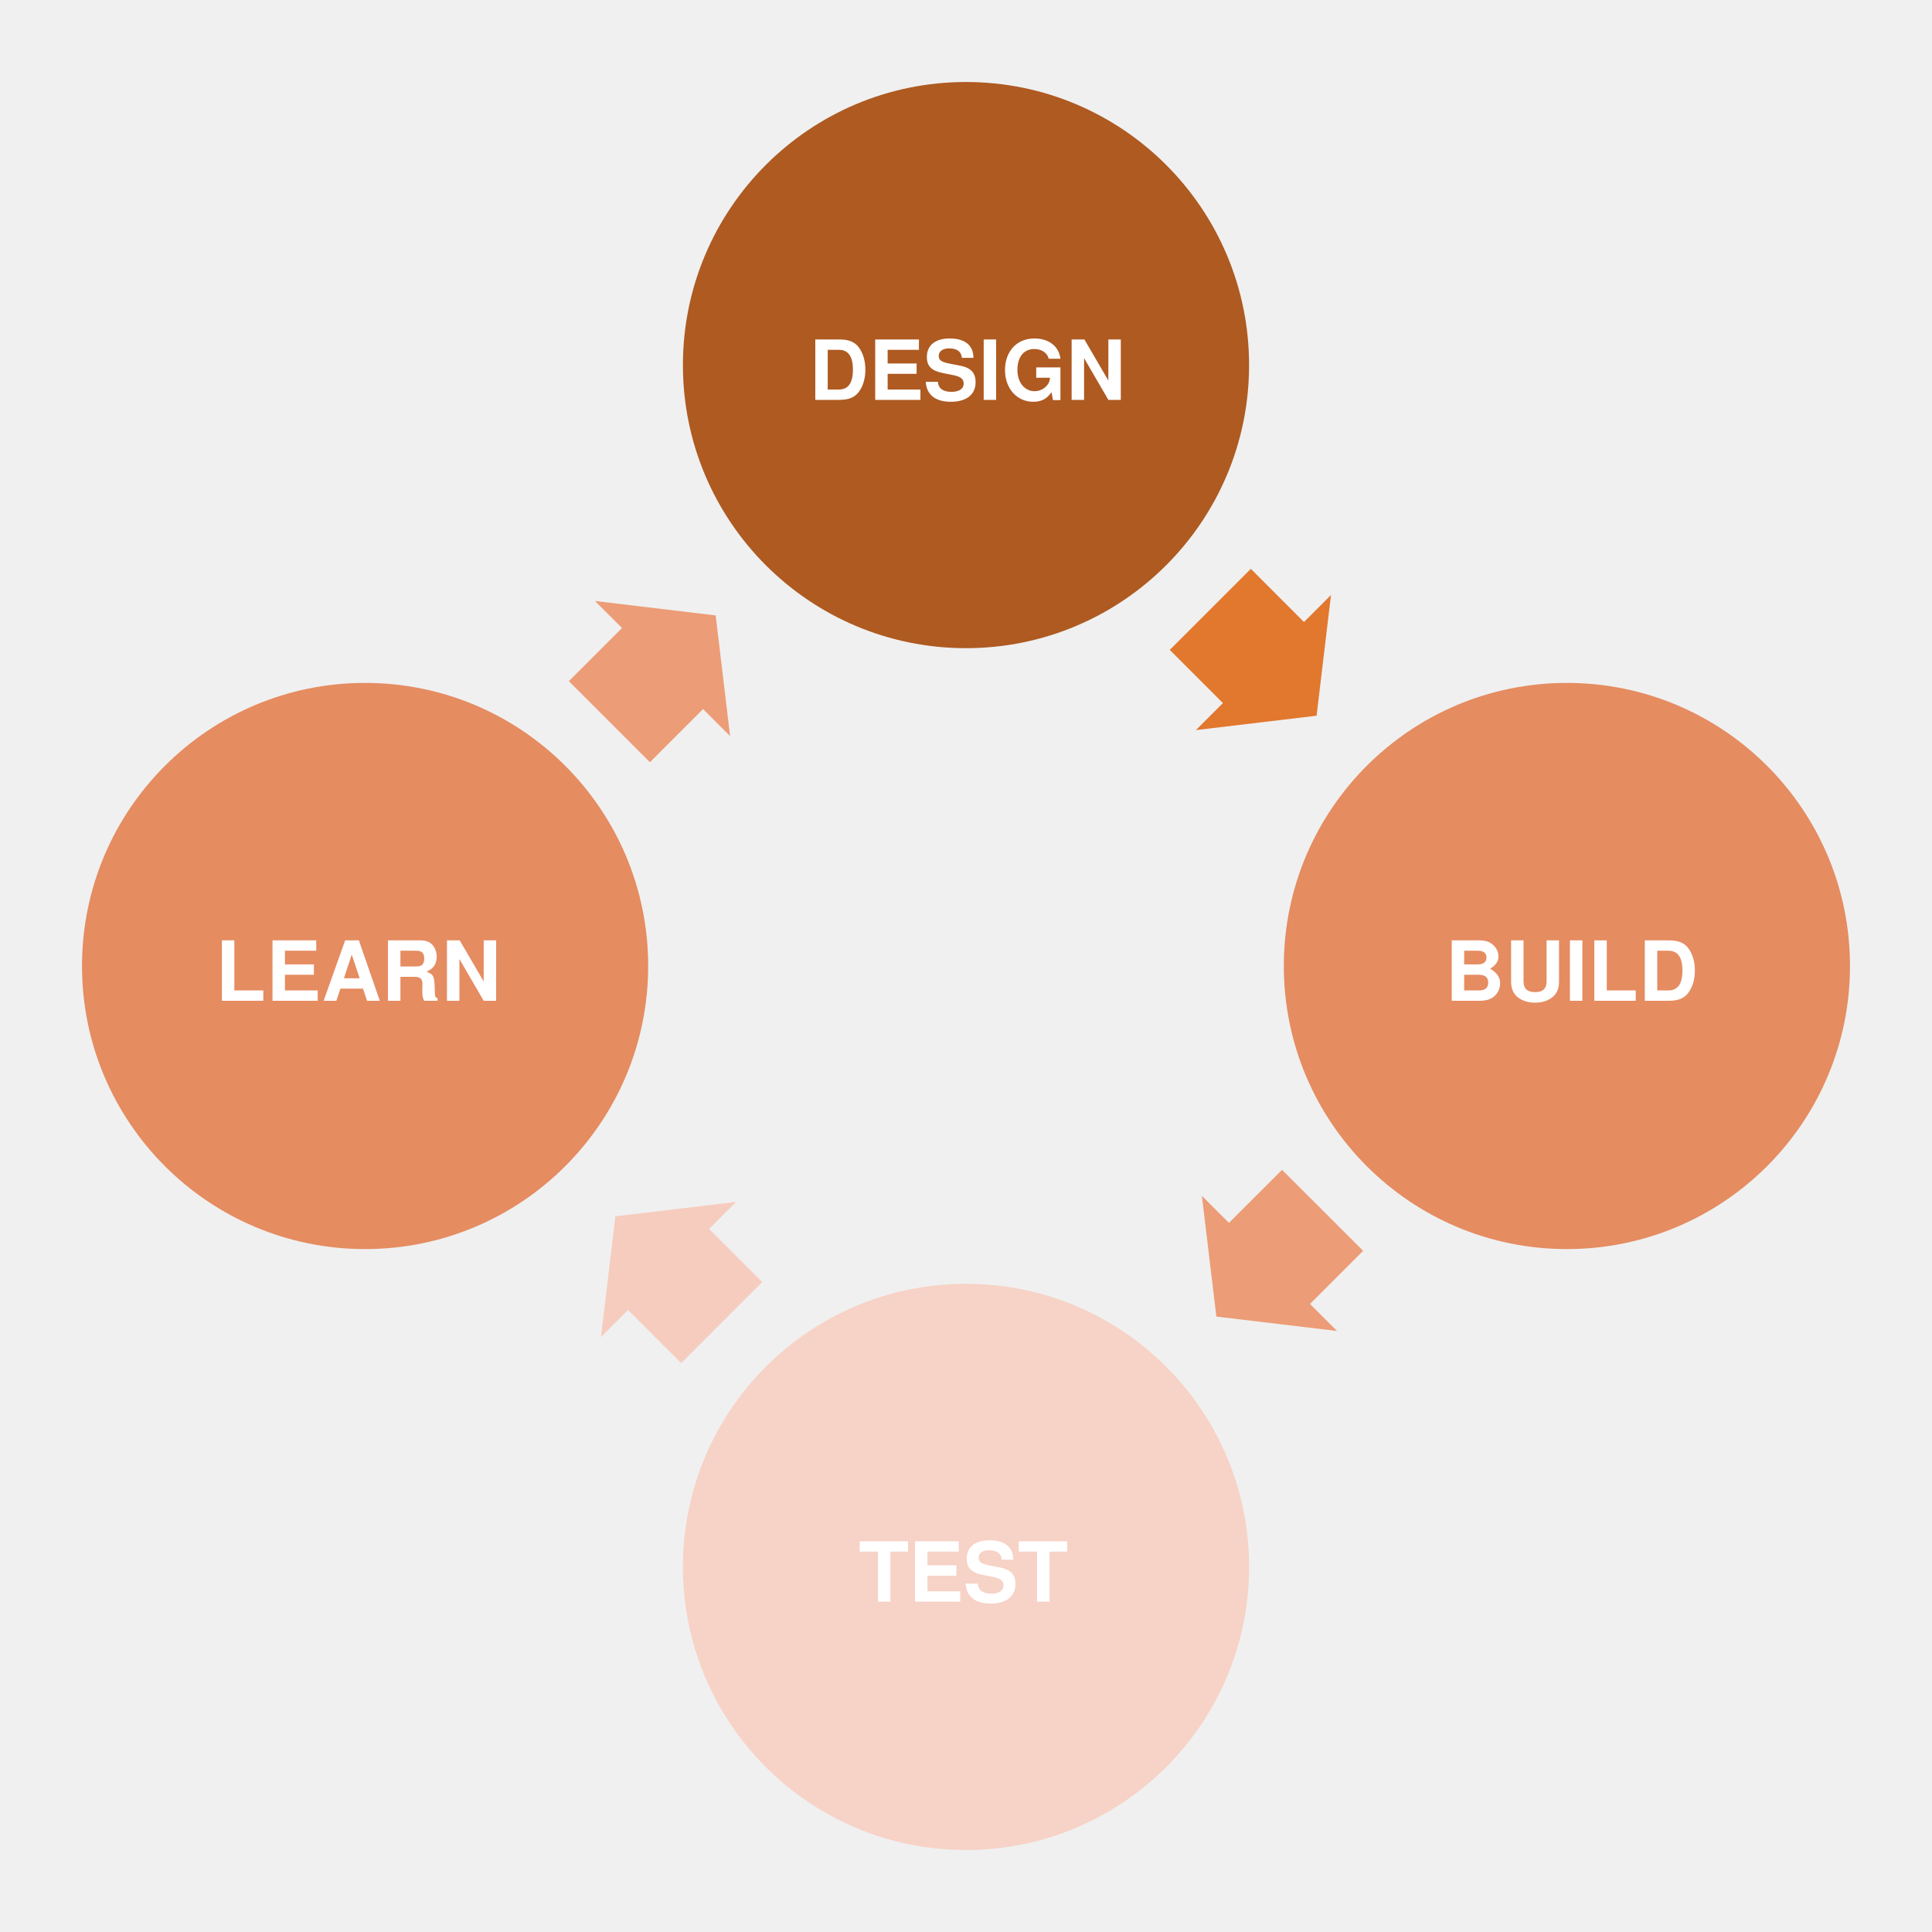
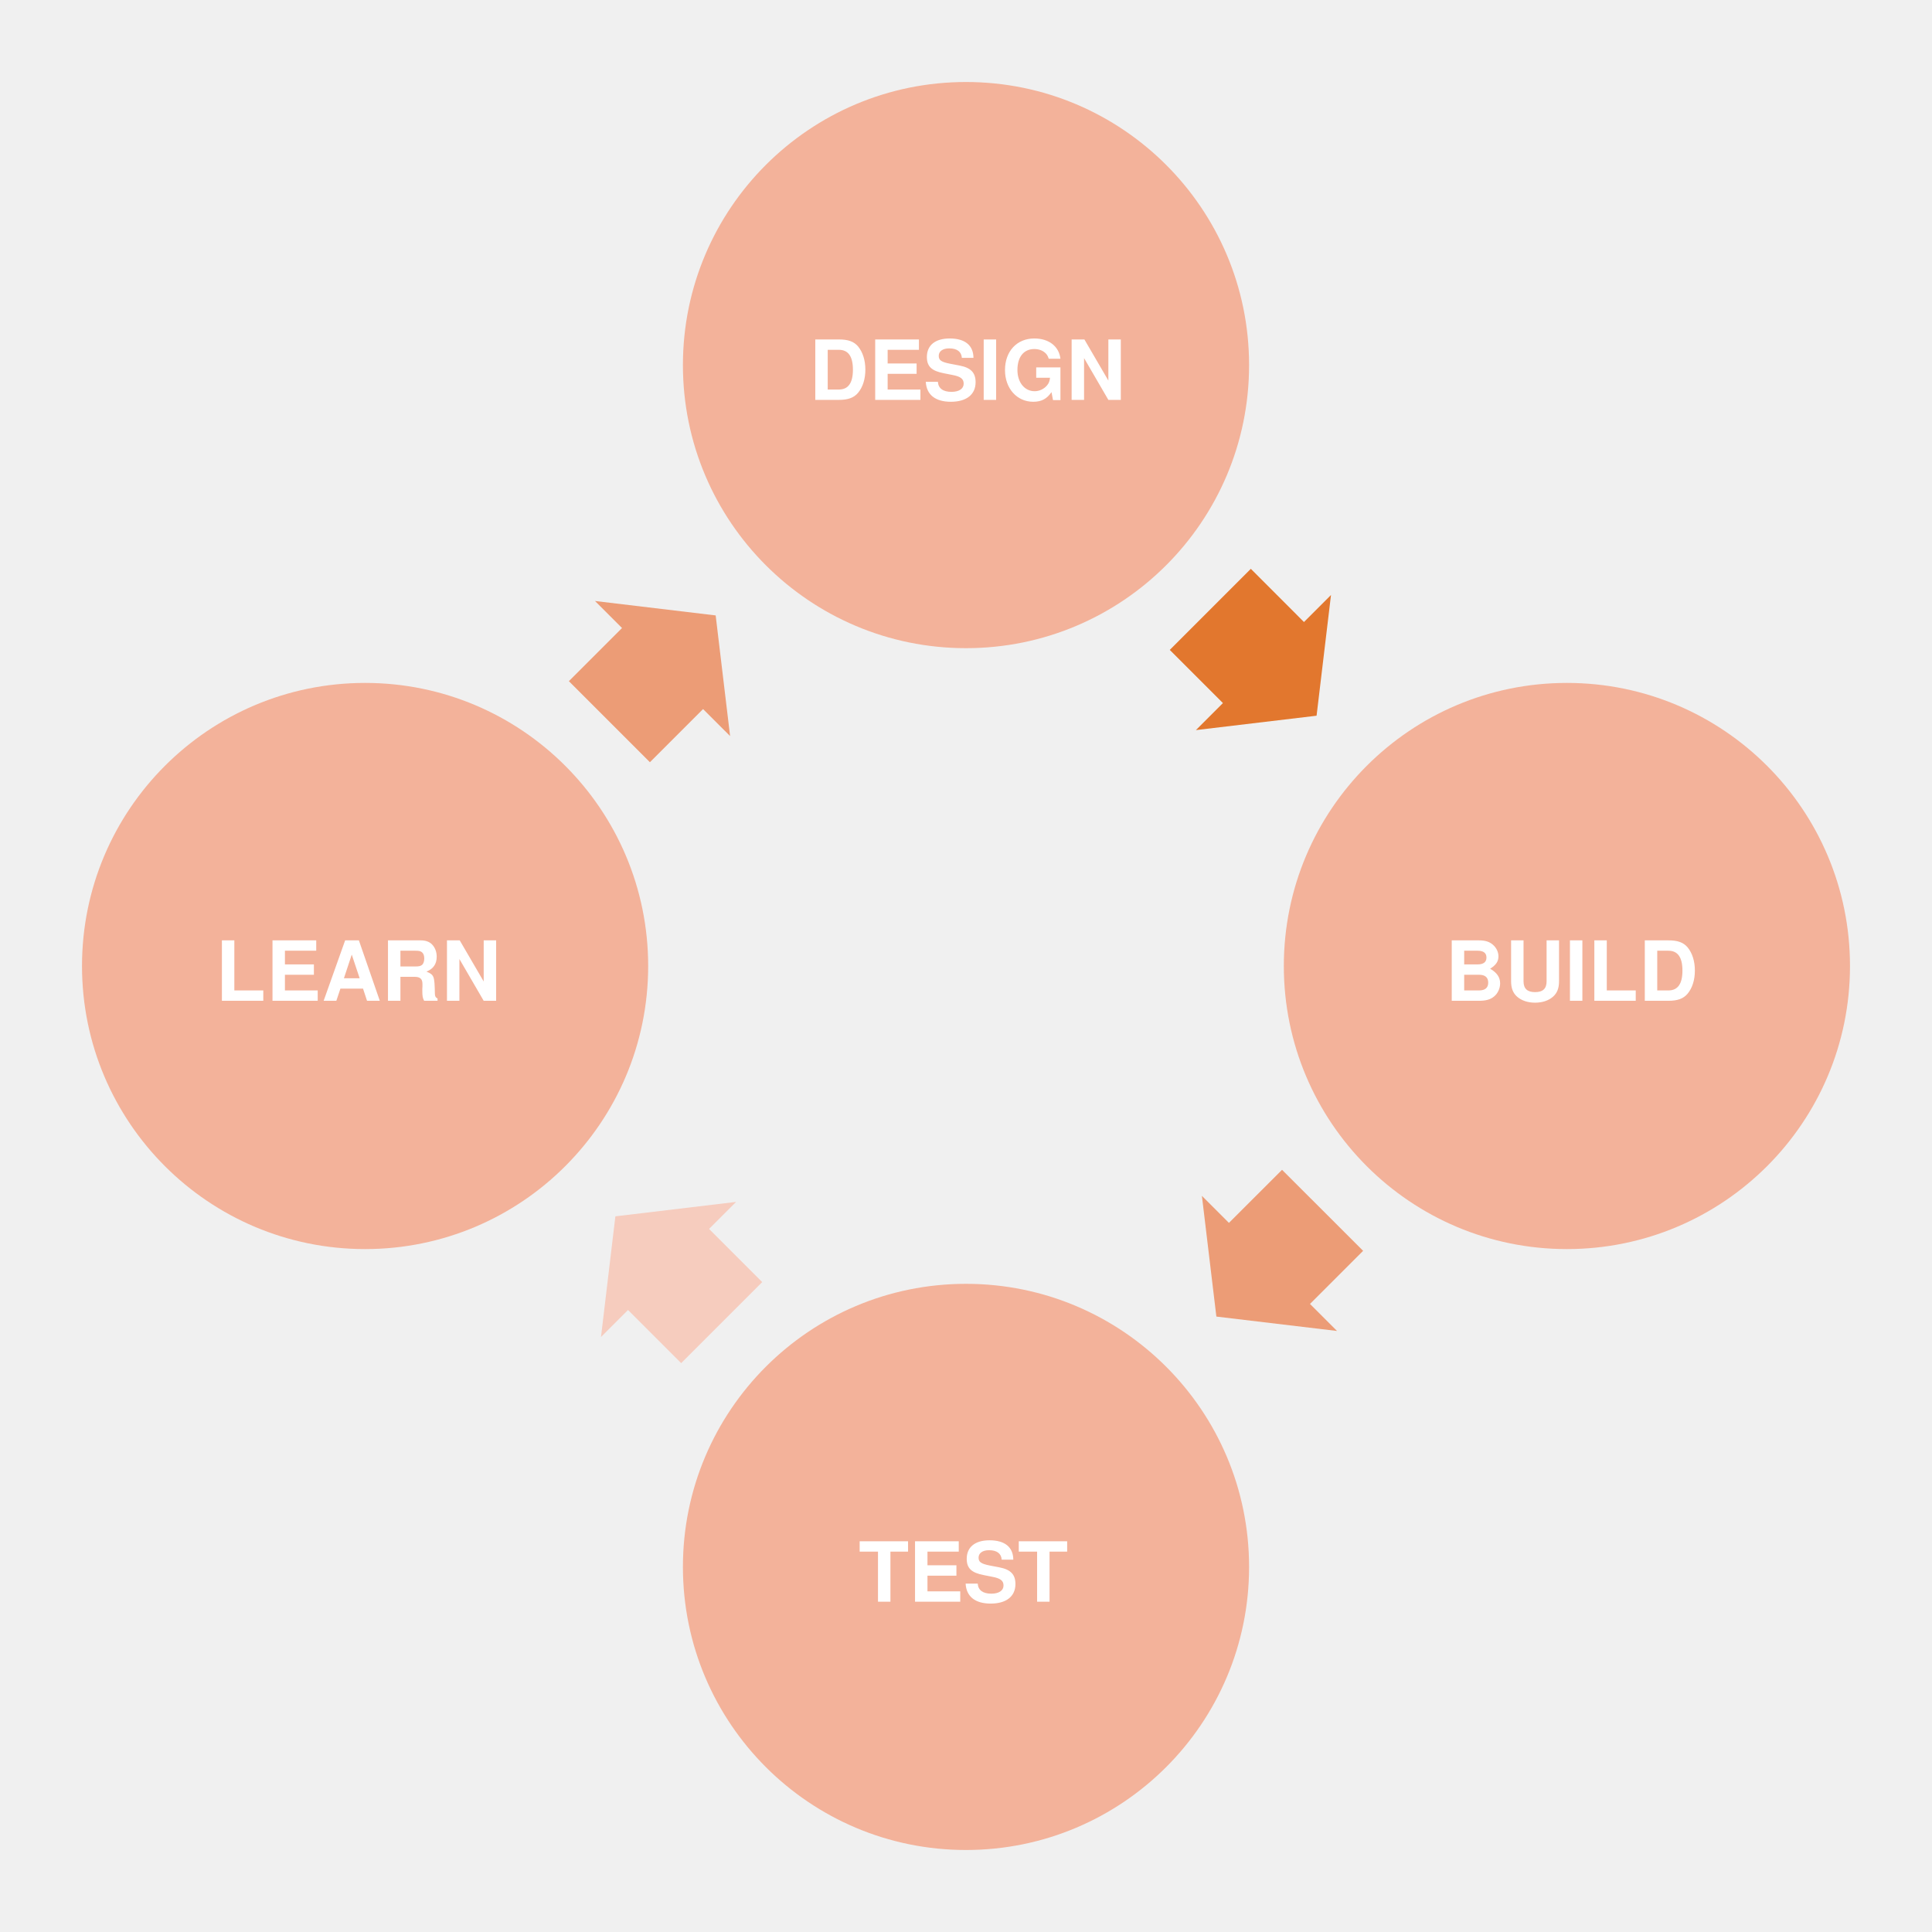
<svg xmlns="http://www.w3.org/2000/svg" viewBox="247 37 466 466">
  <g data-name="design">
-     <path fill="#AE5A21" d="M411.72 125.06a68.28 68.28 0 0 1 136.56 0 68.28 68.28 0 0 1-136.56 0z" />
+     <path fill="#F3B29A" d="M411.72 125.06a68.28 68.28 0 0 1 136.56 0 68.28 68.28 0 0 1-136.56 0z" />
    <text font-family="Helvetica" font-size="20" font-weight="600" fill="#FFF" x=".71" y="53.77" transform="translate(434.62 79.68) translate(45 0)" text-anchor="middle">
      <tspan x=".71" y="53.77">DESIGN</tspan>
    </text>
  </g>
  <path fill="#E2772E" d="m548.7 174.2 12.82 12.83 6.52-6.52-3.48 29.12-29.11 3.47 6.52-6.52-12.82-12.82z" />
  <g data-name="build">
-     <path fill="#E58C61" d="M556.66 270a68.28 68.28 0 0 1 136.56 0 68.28 68.28 0 0 1-136.56 0z" />
+     <path fill="#F3B29A" d="M556.66 270a68.28 68.28 0 0 1 136.56 0 68.28 68.28 0 0 1-136.56 0z" />
    <text font-family="Helvetica" font-size="20" font-weight="600" fill="#FFF" x="9.51" y="53.77" transform="translate(579.56 224.62) translate(37 0)" text-anchor="middle">
      <tspan x="9.51" y="53.77">BUILD</tspan>
    </text>
  </g>
  <path fill="#EC9C76" d="m575.79 338.7-12.82 12.81 6.52 6.52-29.1-3.47-3.49-29.12 6.52 6.52 12.81-12.8z" />
  <g data-name="test">
-     <path fill="#F7D2C6" d="M411.72 414.94a68.28 68.28 0 0 1 136.56 0 68.28 68.28 0 0 1-136.56 0z" />
+     <path fill="#F3B29A" d="M411.72 414.94a68.28 68.28 0 0 1 136.56 0 68.28 68.28 0 0 1-136.56 0z" />
    <text font-family="Helvetica" font-size="20" font-weight="600" fill="#FFF" x="17.75" y="53.77" transform="translate(434.62 369.56) translate(27 0)" text-anchor="middle">
      <tspan x="17.75" y="53.77">TEST</tspan>
    </text>
  </g>
  <path fill="#F6CCBE" d="m411.3 365.79-12.82-12.82-6.52 6.52 3.47-29.11 29.12-3.48-6.52 6.52 12.82 12.82z" />
  <g data-name="learn">
-     <path fill="#E58C61" d="M266.78 270a68.28 68.28 0 0 1 136.56 0 68.28 68.28 0 0 1-136.56 0z" />
+     <path fill="#F3B29A" d="M266.78 270a68.28 68.28 0 0 1 136.56 0 68.28 68.28 0 0 1-136.56 0z" />
    <text font-family="Helvetica" font-size="20" font-weight="600" fill="#FFF" x="6.73" y="53.77" transform="translate(289.68 224.62) translate(37 0)" text-anchor="middle">
      <tspan x="6.73" y="53.77">LEARN</tspan>
    </text>
  </g>
  <path fill="#EC9C76" d="m384.21 201.3 12.82-12.82-6.52-6.52 29.11 3.48 3.48 29.1-6.52-6.51-12.82 12.82z" />
</svg>
